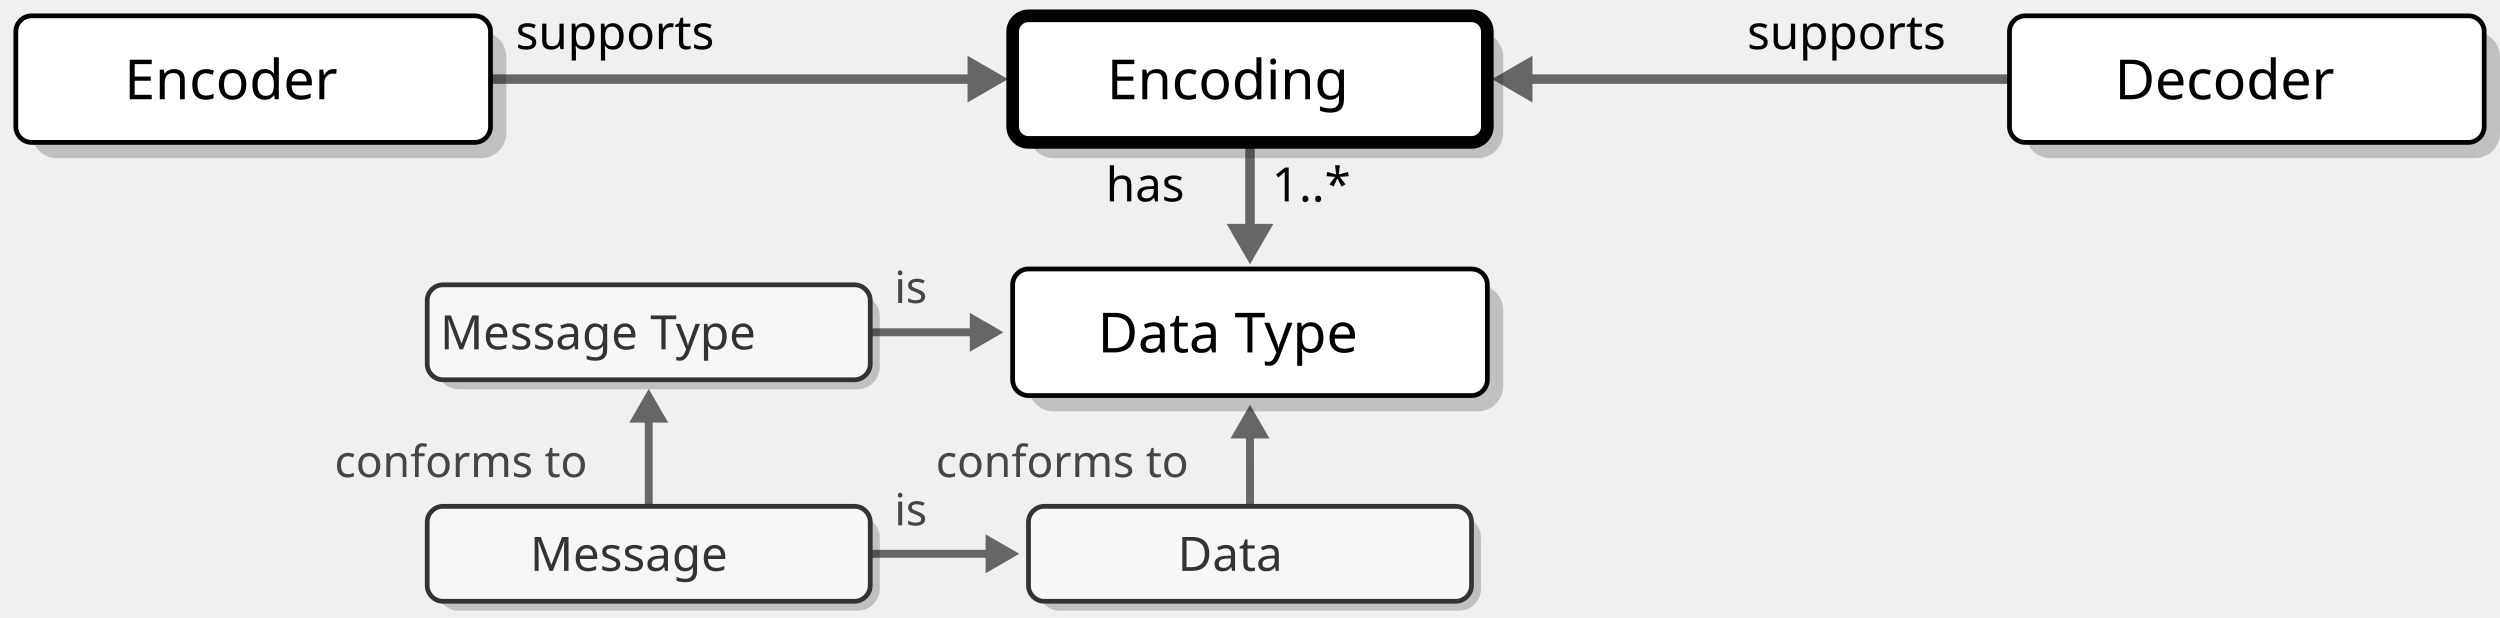
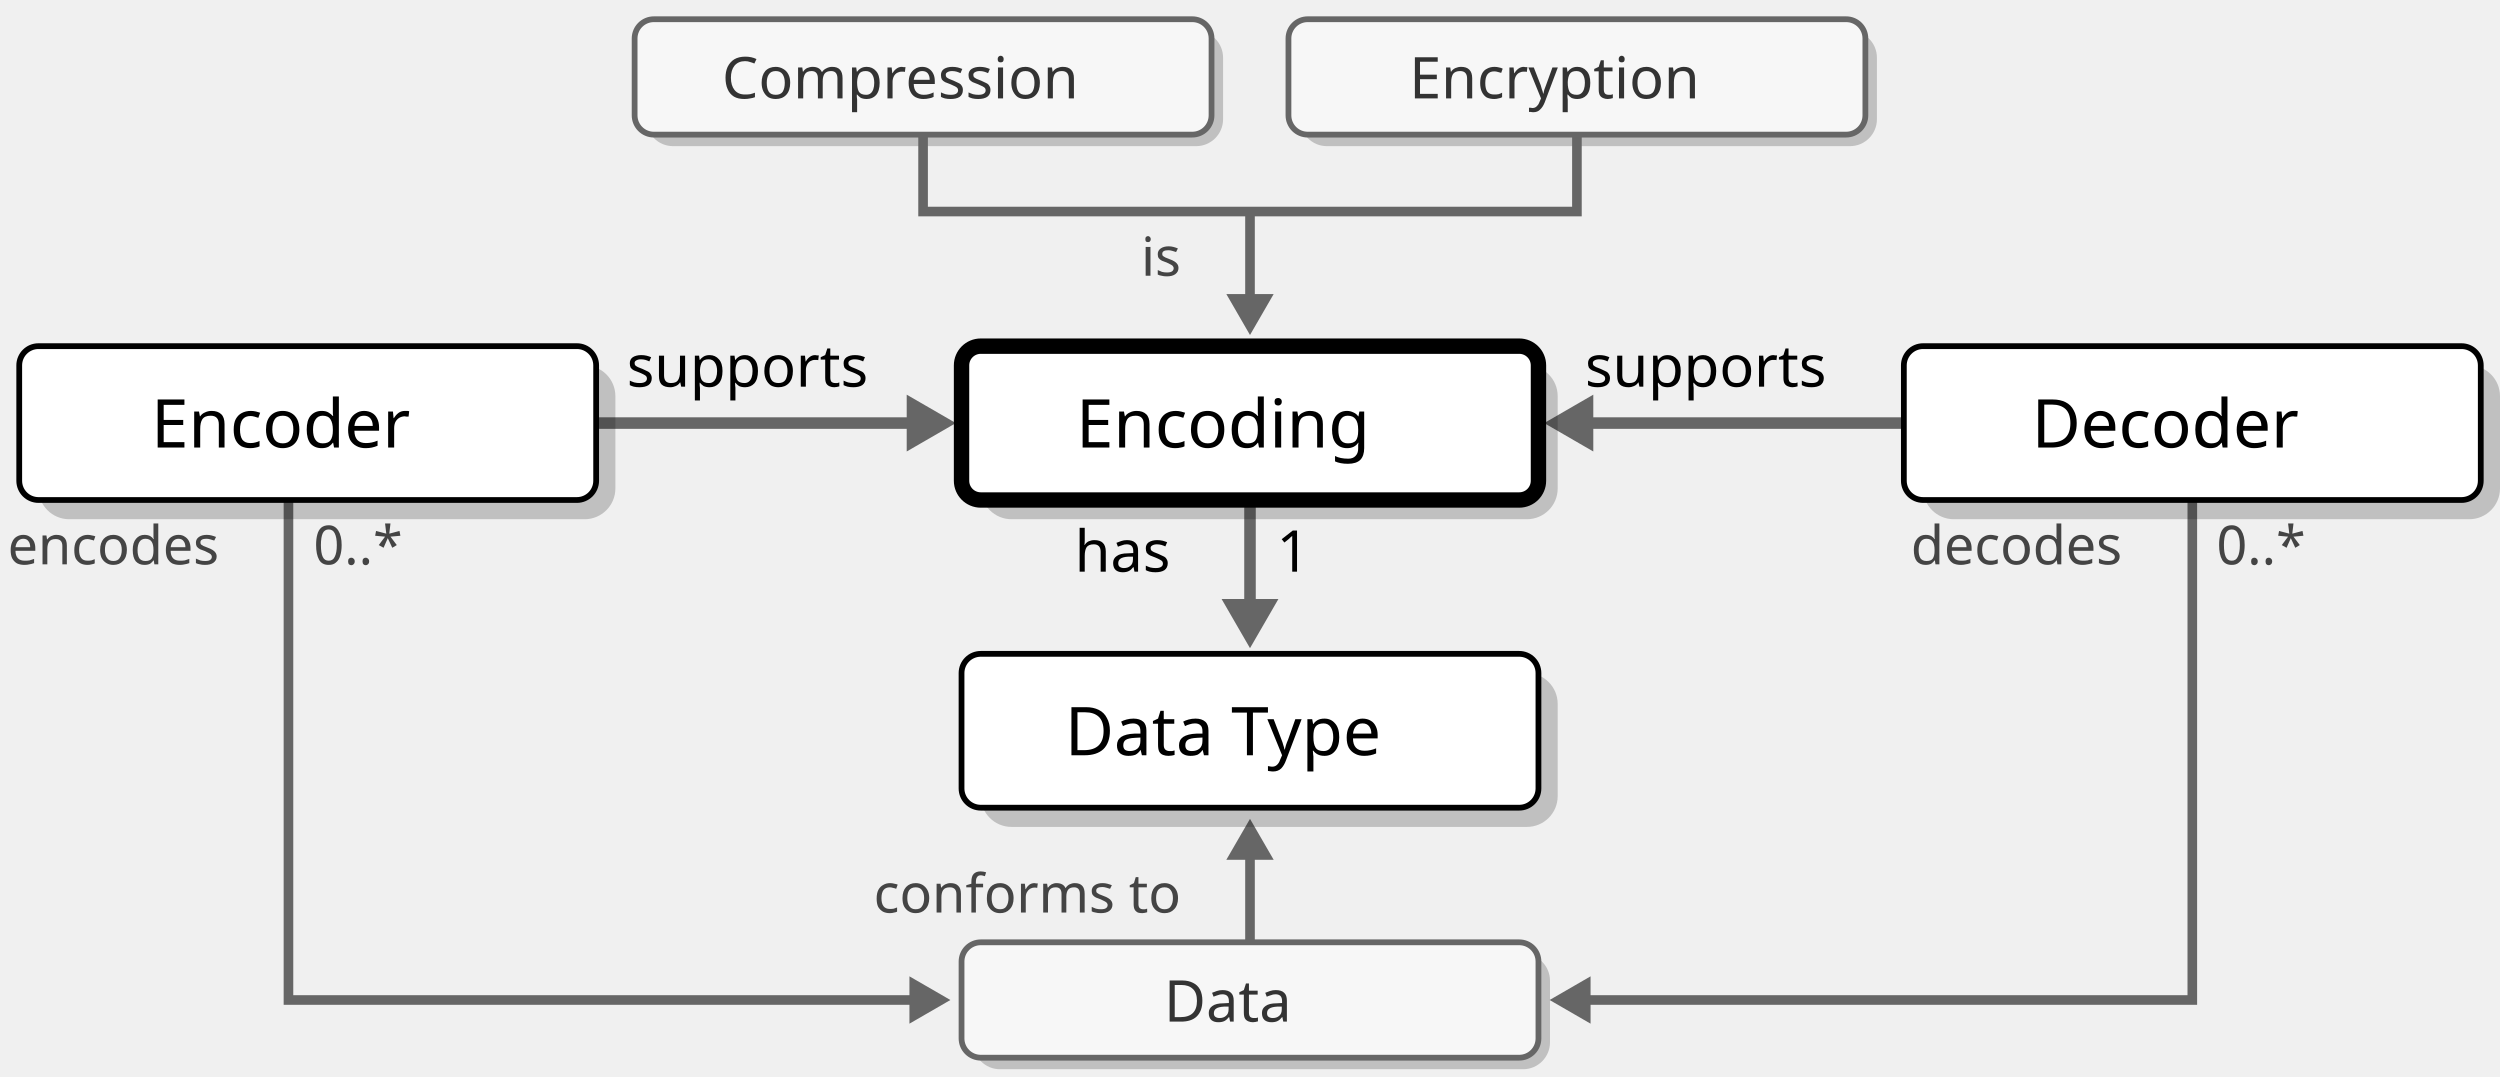
- <svg xmlns="http://www.w3.org/2000/svg" xmlns:xlink="http://www.w3.org/1999/xlink" width="158mm" height="39mm" version="1.1" viewBox="0 0 158 39" id="svg162">
+ <svg xmlns="http://www.w3.org/2000/svg" xmlns:xlink="http://www.w3.org/1999/xlink" width="130mm" height="56mm" version="1.1" viewBox="0 0 130 56" id="svg162">
  <defs id="defs5">
    <marker id="a" overflow="visible" orient="auto">
      <path transform="scale(0.4)" d="M 5.77,0 -2.88,5 V -5 Z" fill="context-stroke" fill-rule="evenodd" stroke="context-stroke" stroke-width="1pt" id="path2" />
    </marker>
    <marker id="e" overflow="visible" orient="auto">
      <path transform="scale(0.4)" d="M 5.77,0 -2.88,5 V -5 Z" fill="context-stroke" fill-rule="evenodd" stroke="context-stroke" stroke-width="1pt" id="path824" />
    </marker>
    <marker id="a-2" overflow="visible" orient="auto">
      <path transform="scale(0.4)" d="M 5.77,0 -2.88,5 V -5 Z" fill="context-stroke" fill-rule="evenodd" stroke="context-stroke" stroke-width="1pt" id="path2-3" />
    </marker>
    <marker id="a-3" overflow="visible" orient="auto">
      <path transform="scale(0.4)" d="M 5.77,0 -2.88,5 V -5 Z" fill="context-stroke" fill-rule="evenodd" stroke="context-stroke" stroke-width="1pt" id="path2-2" />
    </marker>
    <marker id="a-0" overflow="visible" orient="auto">
      <path transform="scale(0.4)" d="M 5.77,0 -2.88,5 V -5 Z" fill="context-stroke" fill-rule="evenodd" stroke="context-stroke" stroke-width="1pt" id="path2-4" />
    </marker>
    <marker id="a-0-3" overflow="visible" orient="auto">
      <path transform="scale(0.4)" d="M 5.77,0 -2.88,5 V -5 Z" fill="context-stroke" fill-rule="evenodd" stroke="context-stroke" stroke-width="1pt" id="path2-4-6" />
    </marker>
+     <marker id="a-0-5" overflow="visible" orient="auto">
+       <path transform="scale(0.4)" d="M 5.77,0 -2.88,5 V -5 Z" fill="context-stroke" fill-rule="evenodd" stroke="context-stroke" stroke-width="1pt" id="path2-4-0" />
+     </marker>
+     <marker id="a-8" overflow="visible" orient="auto">
+       <path transform="scale(0.4)" d="M 5.77,0 -2.88,5 V -5 Z" fill="context-stroke" fill-rule="evenodd" stroke="context-stroke" stroke-width="1pt" id="path2-7" />
+     </marker>
+     <marker id="e-0" overflow="visible" orient="auto">
+       <path transform="scale(0.4)" d="M 5.77,0 -2.88,5 V -5 Z" fill="context-stroke" fill-rule="evenodd" stroke="context-stroke" stroke-width="1pt" id="path824-9" />
+     </marker>
+     <marker id="marker41606" overflow="visible" orient="auto">
+       <path transform="scale(0.4)" d="M 5.77,0 -2.88,5 V -5 Z" fill="context-stroke" fill-rule="evenodd" stroke="context-stroke" stroke-width="1pt" id="path41604" />
+     </marker>
+     <marker id="a-5" overflow="visible" orient="auto">
+       <path transform="scale(0.4)" d="M 5.77,0 -2.88,5 V -5 Z" fill="context-stroke" fill-rule="evenodd" stroke="context-stroke" stroke-width="1pt" id="path2-0" />
+     </marker>
  </defs>
-   <path d="m 127,5 -31,-3e-7" marker-end="url(#a-0)" id="use30542" style="fill:none;stroke:#666666;stroke-width:0.6;stroke-miterlimit:4;stroke-dasharray:none;marker-end:url(#a-0)" />
-   <path d="m 31,5 31,-3e-7" marker-end="url(#a-0)" id="path30365" style="fill:none;stroke:#666666;stroke-width:0.6;stroke-miterlimit:4;stroke-dasharray:none;marker-end:url(#a-0)" />
-   <path d="m 55,21 h 7" marker-end="url(#a-0)" id="path8414" style="fill:none;stroke:#666666;stroke-width:0.5;stroke-miterlimit:4;stroke-dasharray:none;marker-end:url(#a-0)" />
-   <path d="M 79,9 V 15" marker-end="url(#a-0)" id="path16006" style="fill:none;stroke:#666666;stroke-width:0.6;stroke-miterlimit:4;stroke-dasharray:none;marker-end:url(#a-0)" />
-   <path d="m 79,32 -4.32e-4,-5" marker-end="url(#a-0)" id="path25885" style="fill:none;stroke:#666666;stroke-width:0.5;stroke-miterlimit:4;stroke-dasharray:none;marker-end:url(#a-0)" />
-   <path d="m 55,35 h 8" marker-end="url(#a-0)" id="use26125" style="fill:none;stroke:#666666;stroke-width:0.5;stroke-miterlimit:4;stroke-dasharray:none;marker-end:url(#a-0)" />
-   <path d="m 41,32 -4.32e-4,-6" marker-end="url(#a-0)" id="path19205" style="fill:none;stroke:#666666;stroke-width:0.5;stroke-miterlimit:4;stroke-dasharray:none;marker-end:url(#a-0)" />
-   <g id="g8205" transform="translate(-30.00043,-6.999999)">
-     <rect id="rect8201" x="57.6" y="25.6" width="28" height="6" rx="1.4" fill="none" opacity="0.913" stroke="#000000" stroke-linejoin="round" stroke-width="0.333" style="opacity:1;fill:#000000;fill-opacity:0.2;stroke:none;stroke-width:0.3;stroke-miterlimit:4;stroke-dasharray:none;stroke-opacity:1" />
-     <rect id="rect8203" x="57" y="25" width="28" height="6" rx="1" fill="none" opacity="0.913" stroke="#000000" stroke-linejoin="round" stroke-width="0.333" style="opacity:1;fill:#f7f7f7;fill-opacity:1;stroke:#333333;stroke-width:0.3;stroke-miterlimit:4;stroke-dasharray:none;stroke-opacity:1" />
-   </g>
-   <rect id="rect896" x="65" y="2" width="30" height="8" rx="1.6" fill="none" opacity="0.913" stroke="#000000" stroke-linejoin="round" stroke-width="0.333" style="opacity:1;fill:#000000;fill-opacity:0.2;stroke:none;stroke-width:0.8;stroke-miterlimit:4;stroke-dasharray:none" />
-   <rect id="rect45004" x="64" y="1" width="30" height="8" rx="1" fill="none" opacity="0.913" stroke="#000000" stroke-linejoin="round" stroke-width="0.333" style="opacity:1;fill:#ffffff;fill-opacity:1;stroke-width:0.8;stroke-miterlimit:4;stroke-dasharray:none" />
-   <text x="78.958" y="6.272" font-size="3.5px" style="line-height:1.25;font-family:sans-serif;stroke-width:0.265" xml:space="preserve" id="text44012">
-     <tspan x="78.958" y="6.272" font-size="3.5px" stroke-width="0.265" text-align="center" text-anchor="middle" id="tspan44010">Encoding</tspan>
+   <path d="m 65,49 v -5" marker-end="url(#a-8)" id="path6544" style="fill:none;stroke:#666666;stroke-width:0.5;stroke-miterlimit:4;stroke-dasharray:none;marker-end:url(#a-8)" />
+   <path d="m 15,26 v 26 h 33" marker-end="url(#a-8)" id="path40477" style="fill:none;stroke:#666666;stroke-width:0.5;stroke-miterlimit:4;stroke-dasharray:none;marker-end:url(#a-8)" />
+   <path d="m 114,26 v 26 H 82" marker-end="url(#a-8)" id="path40527" style="fill:none;stroke:#666666;stroke-width:0.5;stroke-miterlimit:4;stroke-dasharray:none;marker-end:url(#a-8)" />
+   <path d="m 99,22 -17,-10e-7" marker-end="url(#a-0)" id="use30542" style="fill:none;stroke:#666666;stroke-width:0.6;stroke-miterlimit:4;stroke-dasharray:none;marker-end:url(#a-0)" />
+   <path d="M 31,22 H 48" marker-end="url(#a-0)" id="path30365" style="fill:none;stroke:#666666;stroke-width:0.6;stroke-miterlimit:4;stroke-dasharray:none;marker-end:url(#a-0)" />
+   <path d="m 65,26 v 6" marker-end="url(#a-0)" id="path16006" style="fill:none;stroke:#666666;stroke-width:0.6;stroke-miterlimit:4;stroke-dasharray:none;marker-end:url(#a-0)" />
+   <rect id="rect896" x="51" y="19" width="30" height="8" rx="1.6" fill="none" opacity="0.913" stroke="#000000" stroke-linejoin="round" stroke-width="0.333" style="opacity:1;fill:#000000;fill-opacity:0.2;stroke:none;stroke-width:0.8;stroke-miterlimit:4;stroke-dasharray:none" />
+   <rect id="rect45004" x="50" y="18" width="30" height="8" rx="1" fill="none" opacity="0.913" stroke="#000000" stroke-linejoin="round" stroke-width="0.333" style="opacity:1;fill:#ffffff;fill-opacity:1;stroke-width:0.8;stroke-miterlimit:4;stroke-dasharray:none" />
+   <text x="64.958" y="23.272" font-size="3.5px" style="line-height:1.25;font-family:sans-serif;stroke-width:0.265" xml:space="preserve" id="text44012">
+     <tspan x="64.958" y="23.272" font-size="3.5px" stroke-width="0.265" text-align="center" text-anchor="middle" id="tspan44010">Encoding</tspan>
  </text>
-   <text x="40.914" y="22.079" font-size="3.5px" style="font-size:3px;line-height:1.25;font-family:sans-serif;stroke-width:0.265" xml:space="preserve" id="text15009">
-     <tspan id="tspan11958" x="40.914" y="22.079">
-       <tspan x="40.914" y="22.079" font-size="3.5px" stroke-width="0.265" text-align="center" text-anchor="middle" id="tspan15007" style="font-size:3px;fill:#333333;fill-opacity:1">Message Type</tspan>
-     </tspan>
-   </text>
-   <g id="use10269" transform="translate(25.99958,16)">
+   <g id="use10269" transform="translate(11.99958,33)">
    <rect id="rect984" x="39" y="2" width="30" height="8" rx="1.6" fill="none" opacity="0.913" stroke="#000000" stroke-linejoin="round" stroke-width="0.333" style="opacity:1;fill:#000000;fill-opacity:0.2;stroke:none;stroke-width:0.8;stroke-miterlimit:4;stroke-dasharray:none" />
    <rect id="rect986" x="38" y="1" width="30" height="8" rx="1" fill="none" opacity="0.913" stroke="#000000" stroke-linejoin="round" stroke-width="0.333" style="opacity:1;fill:#ffffff;fill-opacity:1;stroke-width:0.3;stroke-miterlimit:4;stroke-dasharray:none" />
  </g>
-   <use x="0" y="0" xlink:href="#use10269" id="use27453" transform="translate(-62.99956,-16)" width="100%" height="100%" />
-   <text x="78.958" y="22.272" font-size="3.5px" style="line-height:1.25;font-family:sans-serif;stroke-width:0.265" xml:space="preserve" id="text10273">
-     <tspan x="78.958" y="22.272" font-size="3.5px" stroke-width="0.265" text-align="center" text-anchor="middle" id="tspan10271">Data Type</tspan>
+   <use x="0" y="0" xlink:href="#use10269" id="use27453" transform="translate(-48.99957,-16)" width="100%" height="100%" />
+   <text x="64.958" y="39.272" font-size="3.5px" style="line-height:1.25;font-family:sans-serif;stroke-width:0.265" xml:space="preserve" id="text10273">
+     <tspan x="64.958" y="39.272" font-size="3.5px" stroke-width="0.265" text-align="center" text-anchor="middle" id="tspan10271">Data Type</tspan>
  </text>
-   <text xml:space="preserve" style="font-size:3px;line-height:1.25;font-family:sans-serif;stroke-width:0.265" x="80.384" y="12.727" id="text14312">
-     <tspan id="tspan14310" style="stroke-width:0.265" x="80.384" y="12.727">1..*</tspan>
+   <text xml:space="preserve" style="font-size:3px;line-height:1.25;font-family:sans-serif;stroke-width:0.265" x="66.384" y="29.727" id="text14312">
+     <tspan id="tspan14310" style="stroke-width:0.265" x="66.384" y="29.727">1</tspan>
  </text>
-   <text xml:space="preserve" style="font-size:3px;line-height:1.25;font-family:sans-serif;stroke-width:0.265" x="77.203" y="12.727" id="text16010">
-     <tspan id="tspan16008" style="font-size:3px;text-align:end;text-anchor:end;fill:#000000;fill-opacity:1;stroke-width:0.265" x="77.203" y="12.727">has</tspan>
+   <text xml:space="preserve" style="font-size:3px;line-height:1.25;font-family:sans-serif;stroke-width:0.265" x="63.203" y="29.727" id="text16010">
+     <tspan id="tspan16008" style="font-size:3px;text-align:end;text-anchor:end;fill:#000000;fill-opacity:1;stroke-width:0.265" x="63.203" y="29.727">has</tspan>
  </text>
-   <g id="g982" transform="translate(36.39995,-15.6)" />
-   <text xml:space="preserve" style="font-size:2.8px;line-height:1.25;font-family:sans-serif;stroke-width:0.265" x="56.532" y="19.144" id="text3637">
-     <tspan id="tspan3635" style="font-size:2.8px;fill:#454545;fill-opacity:1;stroke-width:0.265" x="56.532" y="19.144">is</tspan>
+   <g id="g982" transform="translate(22.39995,1.399998)" />
+   <text x="15.958" y="23.272" font-size="3.5px" style="line-height:1.25;font-family:sans-serif;stroke-width:0.265" xml:space="preserve" id="text27457">
+     <tspan x="15.958" y="23.272" font-size="3.5px" stroke-width="0.265" text-align="center" text-anchor="middle" id="tspan27455">Encoder</tspan>
  </text>
-   <use x="0" y="0" xlink:href="#g8205" id="use21036" transform="translate(7.0979353e-7,14)" width="100%" height="100%" />
-   <text x="40.914" y="36.079" font-size="3.5px" style="font-size:3px;line-height:1.25;font-family:sans-serif;stroke-width:0.265" xml:space="preserve" id="text21044">
-     <tspan x="40.914" y="36.079" font-size="3.5px" stroke-width="0.265" text-align="center" text-anchor="middle" id="tspan21042" style="font-size:3px;fill:#333333;fill-opacity:1">Message</tspan>
+   <use x="0" y="0" xlink:href="#use10269" id="use28821" transform="translate(49.00044,-16)" width="100%" height="100%" />
+   <text x="113.958" y="23.272" font-size="3.5px" style="line-height:1.25;font-family:sans-serif;stroke-width:0.265" xml:space="preserve" id="text28825">
+     <tspan x="113.958" y="23.272" font-size="3.5px" stroke-width="0.265" text-align="center" text-anchor="middle" id="tspan28823">Decoder</tspan>
  </text>
-   <text xml:space="preserve" style="font-size:2.8px;line-height:1.25;font-family:sans-serif;stroke-width:0.265" x="39.301" y="30.148" id="text21050">
-     <tspan id="tspan21048" style="font-size:2.8px;text-align:end;text-anchor:end;fill:#454545;fill-opacity:1;stroke-width:0.265" x="39.301" y="30.148">conforms to</tspan>
+   <text xml:space="preserve" style="font-size:3px;line-height:1.25;font-family:sans-serif;stroke-width:0.265" x="32.594" y="20.104" id="text30546">
+     <tspan id="tspan30544" style="stroke-width:0.265" x="32.594" y="20.104">supports</tspan>
  </text>
-   <use x="0" y="0" xlink:href="#g8205" id="use25635" transform="translate(38,14)" width="100%" height="100%" />
-   <text x="78.914" y="36.079" font-size="3.5px" style="font-size:3px;line-height:1.25;font-family:sans-serif;stroke-width:0.265" xml:space="preserve" id="text25639">
-     <tspan x="78.914" y="36.079" font-size="3.5px" stroke-width="0.265" text-align="center" text-anchor="middle" id="tspan25637" style="font-size:3px;fill:#333333;fill-opacity:1">Data</tspan>
+   <text xml:space="preserve" style="font-size:3px;line-height:1.25;font-family:sans-serif;stroke-width:0.265" x="97.316" y="20.104" id="text32434">
+     <tspan id="tspan32432" style="text-align:end;text-anchor:end;stroke-width:0.265" x="97.316" y="20.104">supports</tspan>
  </text>
-   <text xml:space="preserve" style="font-size:2.8px;line-height:1.25;font-family:sans-serif;stroke-width:0.265" x="77.301" y="30.148" id="text25643">
-     <tspan id="tspan25641" style="font-size:2.8px;text-align:end;text-anchor:end;fill:#454545;fill-opacity:1;stroke-width:0.265" x="77.301" y="30.148">conforms to</tspan>
+   <text x="68.469" y="47.454" style="font-size:2.8px;line-height:1.25;font-family:sans-serif;stroke-width:0.265" xml:space="preserve" id="text7622">
+     <tspan x="63.585" y="47.454" stroke-width="0.265" id="tspan7620" style="font-size:2.8px;text-align:end;text-anchor:end;fill:#444444;fill-opacity:1">conforms to</tspan>
  </text>
-   <text x="15.958" y="6.272" font-size="3.5px" style="line-height:1.25;font-family:sans-serif;stroke-width:0.265" xml:space="preserve" id="text27457">
-     <tspan x="15.958" y="6.272" font-size="3.5px" stroke-width="0.265" text-align="center" text-anchor="middle" id="tspan27455">Encoder</tspan>
+   <g id="g2499-6" transform="translate(-42,48)">
+     <rect id="rect2153-8" x="92.6" y="1.6" width="30" height="6" rx="1.4" fill="none" opacity="0.913" stroke="#000000" stroke-linejoin="round" stroke-width="0.333" style="opacity:1;fill:#000000;fill-opacity:0.2;stroke:none;stroke-width:0.297;stroke-miterlimit:4;stroke-dasharray:none;stroke-opacity:1" />
+     <rect id="rect3080-9" x="92" y="1" width="30" height="6" rx="1" fill="none" opacity="0.913" stroke="#000000" stroke-linejoin="round" stroke-width="0.333" style="opacity:1;fill:#f7f7f7;fill-opacity:1;stroke:#666666;stroke-width:0.3;stroke-miterlimit:4;stroke-dasharray:none;stroke-opacity:1" />
+   </g>
+   <text x="65.015" y="53.124" style="font-size:3px;line-height:1.25;font-family:sans-serif;fill:#333333;fill-opacity:1;stroke-width:0.265" xml:space="preserve" id="text851-1">
+     <tspan x="65.015" y="53.124" font-size="3.5px" stroke-width="0.265" text-align="center" text-anchor="middle" id="tspan849-4" style="font-size:3px;fill:#333333;fill-opacity:1">Data</tspan>
  </text>
-   <use x="0" y="0" xlink:href="#use10269" id="use28821" transform="translate(63.00043,-16)" width="100%" height="100%" />
-   <text x="141.958" y="6.272" font-size="3.5px" style="line-height:1.25;font-family:sans-serif;stroke-width:0.265" xml:space="preserve" id="text28825">
-     <tspan x="141.958" y="6.272" font-size="3.5px" stroke-width="0.265" text-align="center" text-anchor="middle" id="tspan28823">Decoder</tspan>
+   <g id="path33208" transform="translate(6.7e-7,17)" />
+   <text x="18.454" y="29.346" style="font-size:2.8px;line-height:1.25;font-family:sans-serif;stroke-width:0.265" xml:space="preserve" id="text40723">
+     <tspan x="13.57" y="29.346" stroke-width="0.265" id="tspan40721" style="font-size:2.8px;text-align:end;text-anchor:end;fill:#444444;fill-opacity:1">encodes</tspan>
  </text>
-   <text xml:space="preserve" style="font-size:3px;line-height:1.25;font-family:sans-serif;stroke-width:0.265" x="32.594" y="3.104" id="text30546">
-     <tspan id="tspan30544" style="stroke-width:0.265" x="32.594" y="3.104">supports</tspan>
+   <text x="21.181" y="29.346" style="font-size:2.8px;line-height:1.25;font-family:sans-serif;text-align:start;text-anchor:start;stroke-width:0.265" xml:space="preserve" id="text40727">
+     <tspan x="16.297" y="29.346" stroke-width="0.265" id="tspan40725" style="font-size:2.8px;text-align:start;text-anchor:start;fill:#444444;fill-opacity:1">0..*</tspan>
  </text>
-   <text xml:space="preserve" style="font-size:3px;line-height:1.25;font-family:sans-serif;stroke-width:0.265" x="125.316" y="3.104" id="text32434">
-     <tspan id="tspan32432" style="text-align:end;text-anchor:end;stroke-width:0.265" x="125.316" y="3.104">supports</tspan>
+   <text x="117.408" y="29.346" style="font-size:2.8px;line-height:1.25;font-family:sans-serif;stroke-width:0.265" xml:space="preserve" id="text40779">
+     <tspan x="112.525" y="29.346" stroke-width="0.265" id="tspan40777" style="font-size:2.8px;text-align:end;text-anchor:end;fill:#444444;fill-opacity:1">decodes</tspan>
  </text>
-   <text xml:space="preserve" style="font-size:2.8px;line-height:1.25;font-family:sans-serif;stroke-width:0.265" x="56.532" y="33.201" id="text7503">
-     <tspan id="tspan7501" style="font-size:2.8px;fill:#454545;fill-opacity:1;stroke-width:0.265" x="56.532" y="33.201">is</tspan>
+   <text x="120.135" y="29.346" style="font-size:2.8px;line-height:1.25;font-family:sans-serif;text-align:start;text-anchor:start;stroke-width:0.265" xml:space="preserve" id="text40783">
+     <tspan x="115.252" y="29.346" stroke-width="0.265" id="tspan40781" style="font-size:2.8px;text-align:start;text-anchor:start;fill:#444444;fill-opacity:1">0..*</tspan>
+   </text>
+   <use x="0" y="0" xlink:href="#g2499-6" id="use42188" transform="translate(-17,-48)" />
+   <use x="0" y="0" xlink:href="#g2499-6" id="use42250" transform="translate(17,-48)" />
+   <path d="m 65,11 v 5" marker-end="url(#a-5)" id="path6544-7" style="fill:none;stroke:#666666;stroke-width:0.5;stroke-miterlimit:4;stroke-dasharray:none;marker-end:url(#a-5)" />
+   <path style="fill:none;stroke:#666666;stroke-width:0.5;stroke-linecap:butt;stroke-linejoin:miter;stroke-miterlimit:4;stroke-dasharray:none;stroke-opacity:1" d="M 48,7 48,11 H 82 L 82,7" id="path6579" />
+   <text x="68.469" y="14.341" style="font-size:2.8px;line-height:1.25;font-family:sans-serif;stroke-width:0.265" xml:space="preserve" id="text7622-6">
+     <tspan x="63.585" y="14.341" stroke-width="0.265" id="tspan7620-5" style="font-size:2.8px;text-align:end;text-anchor:end;fill:#444444;fill-opacity:1">is</tspan>
+   </text>
+   <text x="47.983" y="5.117" style="font-size:3px;line-height:1.25;font-family:sans-serif;fill:#333333;fill-opacity:1;stroke-width:0.265" xml:space="preserve" id="text42741">
+     <tspan x="47.983" y="5.117" font-size="3.5px" stroke-width="0.265" text-align="center" text-anchor="middle" id="tspan42739" style="font-size:3px;fill:#333333;fill-opacity:1">Compression</tspan>
+   </text>
+   <text x="82" y="5.117" style="font-size:3px;line-height:1.25;font-family:sans-serif;fill:#333333;fill-opacity:1;stroke-width:0.265" xml:space="preserve" id="text42811">
+     <tspan x="82" y="5.117" font-size="3.5px" stroke-width="0.265" text-align="center" text-anchor="middle" id="tspan42809" style="font-size:3px;fill:#333333;fill-opacity:1">Encryption</tspan>
  </text>
</svg>
